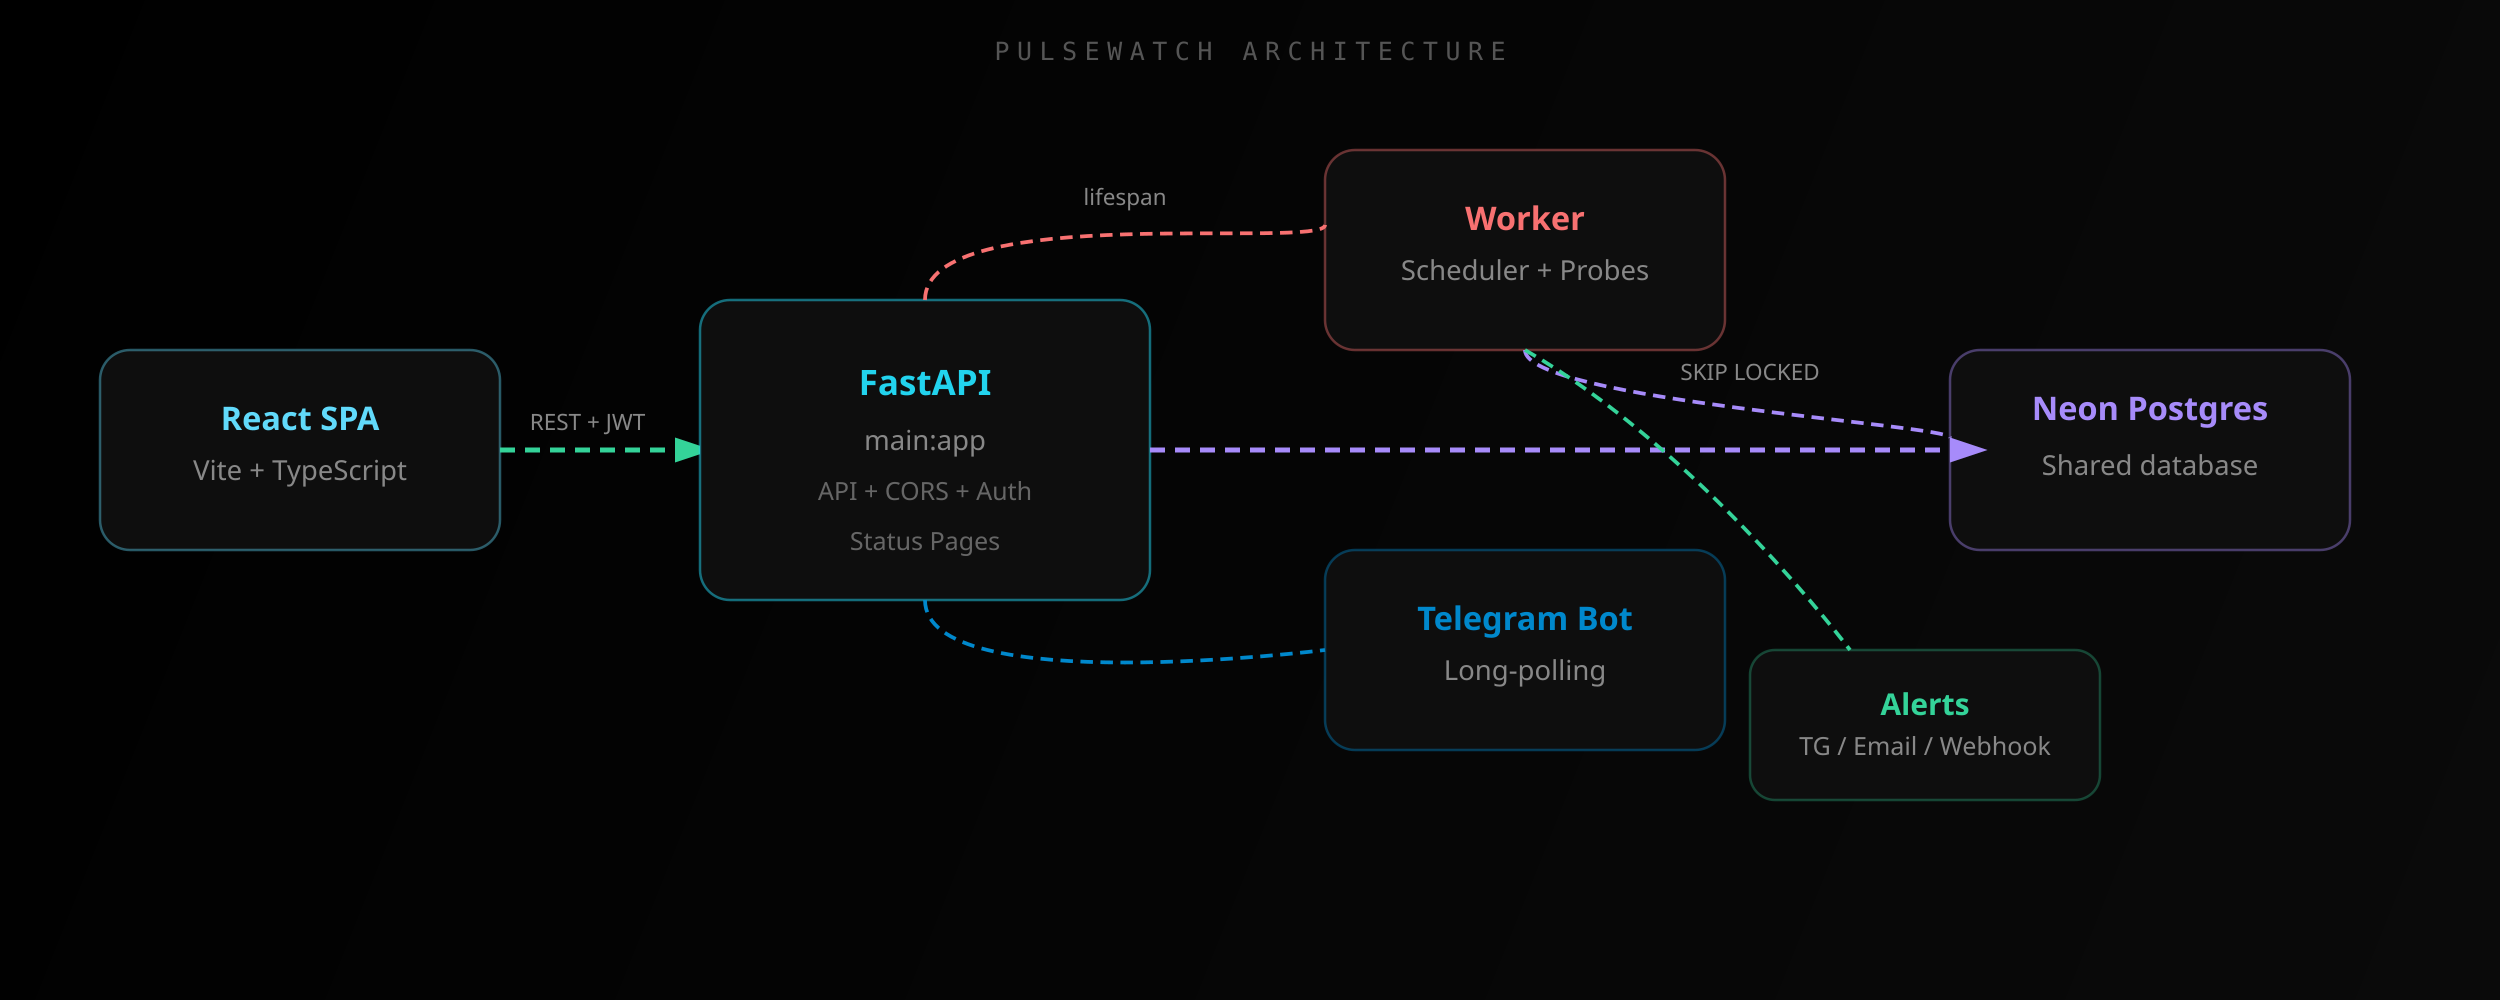
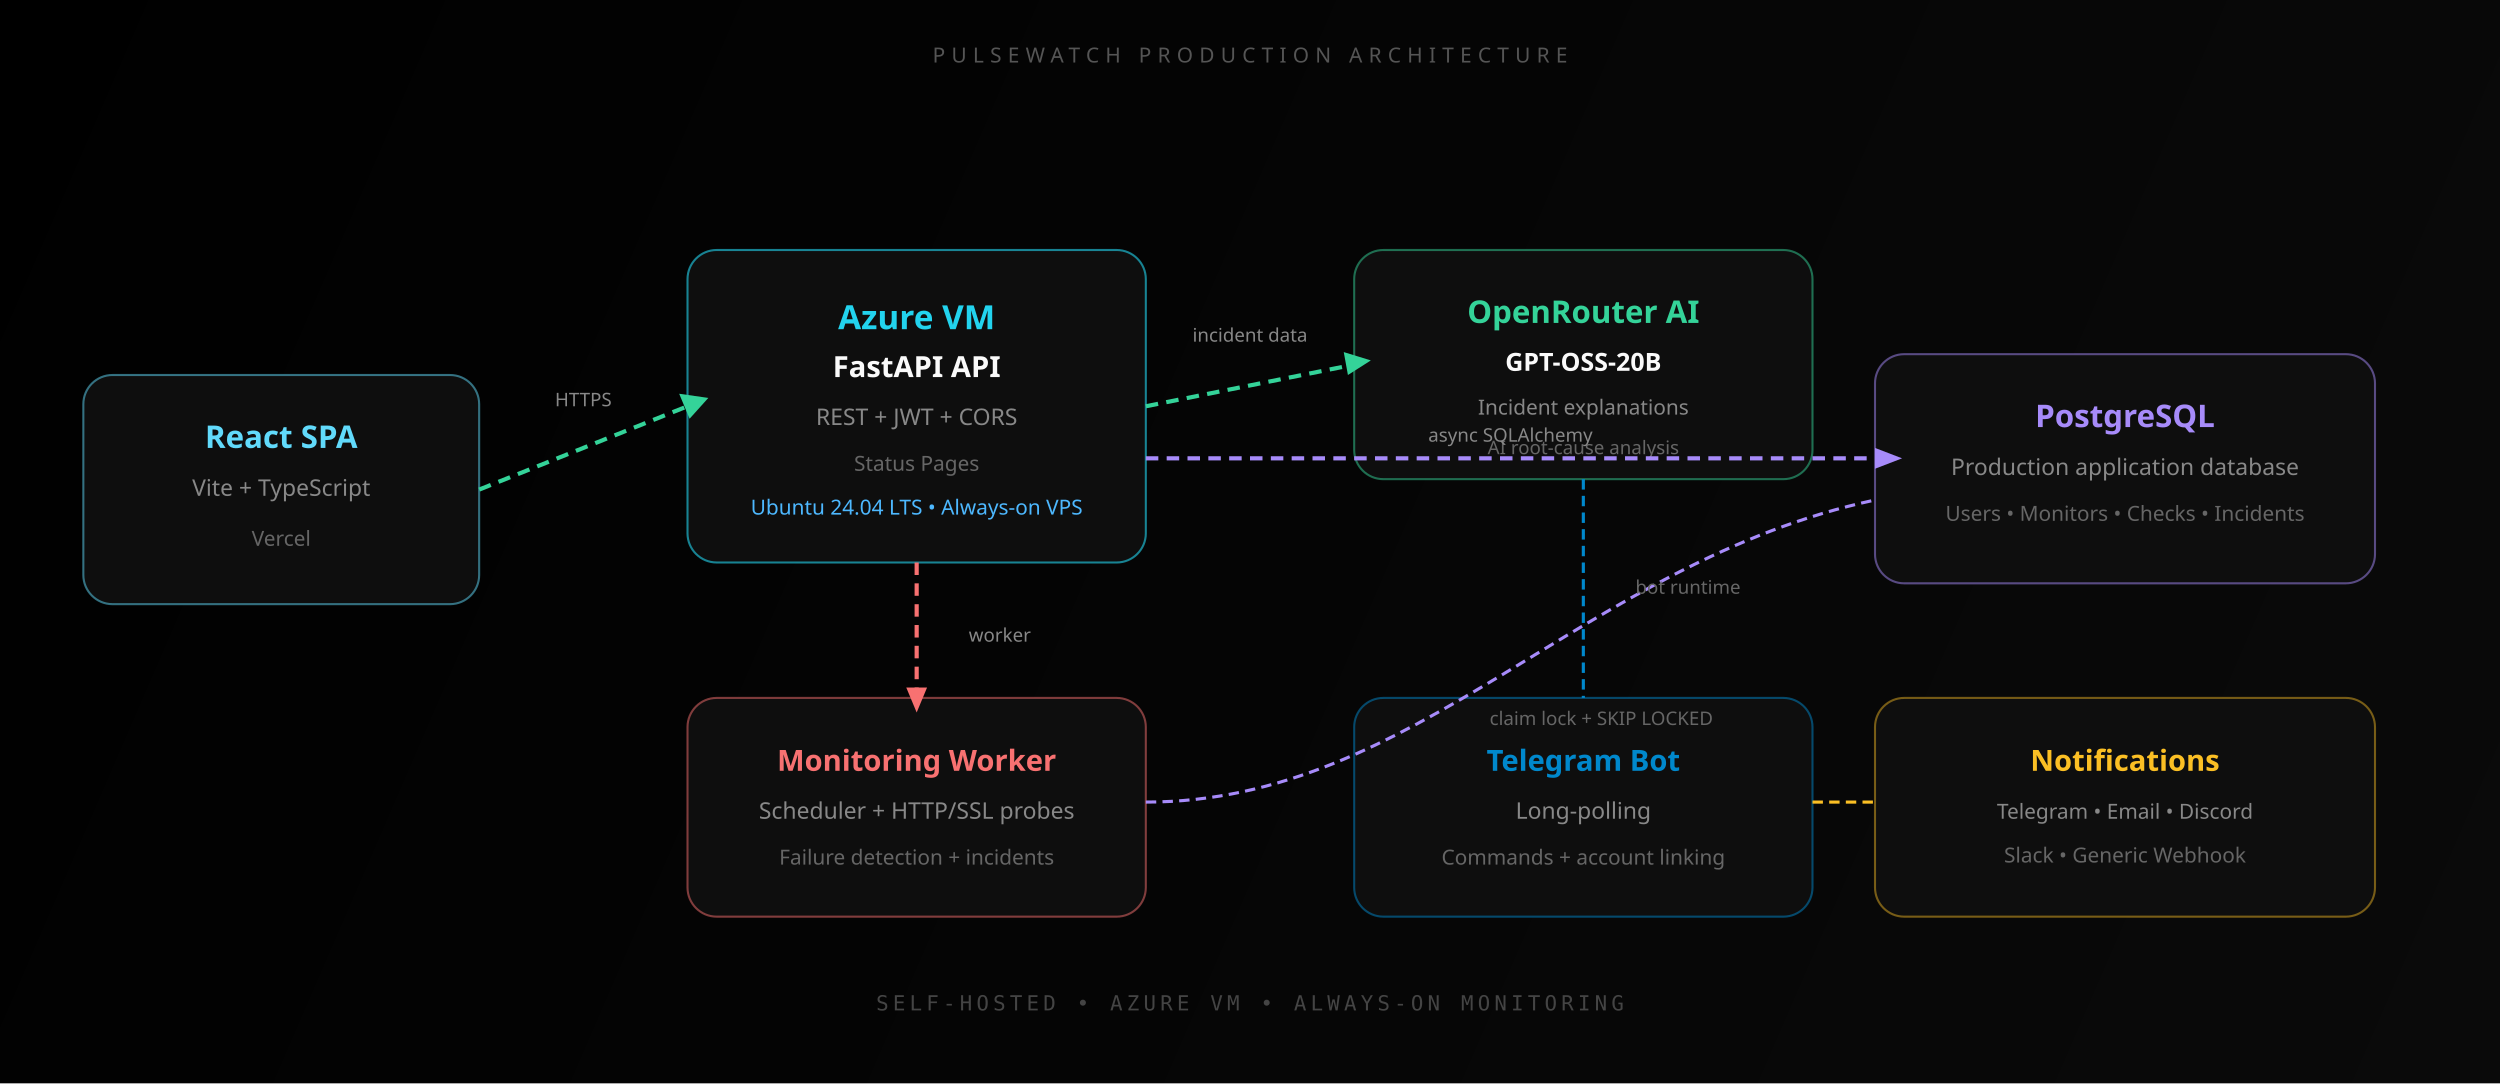
- <svg xmlns="http://www.w3.org/2000/svg" viewBox="0 0 1000 400" fill="none">
+ <svg xmlns="http://www.w3.org/2000/svg" viewBox="0 0 1200 520" fill="none">
  <defs>
-     <linearGradient id="bg2" x1="0" y1="0" x2="1000" y2="400" gradientUnits="userSpaceOnUse">
-       <stop offset="0%" stop-color="#000" />
-       <stop offset="100%" stop-color="#0a0a0a" />
+     <linearGradient id="bg" x1="0" y1="0" x2="1200" y2="520" gradientUnits="userSpaceOnUse">
+       <stop offset="0" stop-color="#000" />
+       <stop offset="1" stop-color="#0a0a0a" />
    </linearGradient>
  </defs>
-   <rect width="1000" height="400" fill="url(#bg2)" />
-   <rect x="40" y="140" width="160" height="80" rx="12" fill="#0e0e0e" stroke="#61dafb" stroke-opacity="0.4" />
-   <text x="120" y="172" fill="#61dafb" font-family="system-ui" font-size="13" font-weight="600" text-anchor="middle">React SPA</text>
-   <text x="120" y="192" fill="#888" font-family="system-ui" font-size="11" text-anchor="middle">Vite + TypeScript</text>
-   <line x1="200" y1="180" x2="270" y2="180" stroke="#34d399" stroke-width="2" stroke-dasharray="6 4" />
-   <polygon points="270,175 285,180 270,185" fill="#34d399" />
-   <text x="235" y="172" fill="#888" font-family="system-ui" font-size="9" text-anchor="middle">REST + JWT</text>
-   <rect x="280" y="120" width="180" height="120" rx="12" fill="#0e0e0e" stroke="#22d3ee" stroke-opacity="0.5" />
-   <text x="370" y="158" fill="#22d3ee" font-family="system-ui" font-size="14" font-weight="700" text-anchor="middle">FastAPI</text>
-   <text x="370" y="180" fill="#888" font-family="system-ui" font-size="11" text-anchor="middle">main:app</text>
-   <text x="370" y="200" fill="#666" font-family="system-ui" font-size="10" text-anchor="middle">API + CORS + Auth</text>
-   <text x="370" y="220" fill="#666" font-family="system-ui" font-size="10" text-anchor="middle">Status Pages</text>
-   <rect x="530" y="60" width="160" height="80" rx="12" fill="#0e0e0e" stroke="#f87171" stroke-opacity="0.4" />
-   <text x="610" y="92" fill="#f87171" font-family="system-ui" font-size="13" font-weight="600" text-anchor="middle">Worker</text>
-   <text x="610" y="112" fill="#888" font-family="system-ui" font-size="11" text-anchor="middle">Scheduler + Probes</text>
-   <path d="M370 120 C370 80 530 100 530 90" stroke="#f87171" stroke-width="1.5" stroke-dasharray="5 3" fill="none" />
-   <text x="450" y="82" fill="#888" font-family="system-ui" font-size="9" text-anchor="middle">lifespan</text>
-   <rect x="530" y="220" width="160" height="80" rx="12" fill="#0e0e0e" stroke="#0088cc" stroke-opacity="0.4" />
-   <text x="610" y="252" fill="#0088cc" font-family="system-ui" font-size="13" font-weight="600" text-anchor="middle">Telegram Bot</text>
-   <text x="610" y="272" fill="#888" font-family="system-ui" font-size="11" text-anchor="middle">Long-polling</text>
-   <path d="M370 240 C370 280 530 260 530 260" stroke="#0088cc" stroke-width="1.5" stroke-dasharray="5 3" fill="none" />
-   <rect x="780" y="140" width="160" height="80" rx="12" fill="#0e0e0e" stroke="#a78bfa" stroke-opacity="0.4" />
-   <text x="860" y="168" fill="#a78bfa" font-family="system-ui" font-size="13" font-weight="600" text-anchor="middle">Neon Postgres</text>
-   <text x="860" y="190" fill="#888" font-family="system-ui" font-size="11" text-anchor="middle">Shared database</text>
-   <line x1="460" y1="180" x2="780" y2="180" stroke="#a78bfa" stroke-width="2" stroke-dasharray="6 4" />
-   <polygon points="780,175 795,180 780,185" fill="#a78bfa" />
-   <path d="M610 140 C610 160 780 170 780 175" stroke="#a78bfa" stroke-width="1.5" stroke-dasharray="5 3" fill="none" />
-   <text x="700" y="152" fill="#888" font-family="system-ui" font-size="9" text-anchor="middle">SKIP LOCKED</text>
-   <rect x="700" y="260" width="140" height="60" rx="10" fill="#0e0e0e" stroke="#34d399" stroke-opacity="0.3" />
-   <text x="770" y="286" fill="#34d399" font-family="system-ui" font-size="12" font-weight="600" text-anchor="middle">Alerts</text>
-   <text x="770" y="302" fill="#888" font-family="system-ui" font-size="10" text-anchor="middle">TG / Email / Webhook</text>
-   <path d="M610 140 C680 180 740 260 740 260" stroke="#34d399" stroke-width="1.5" stroke-dasharray="5 3" fill="none" />
-   <text x="500" y="24" fill="#555" font-family="'JetBrains Mono',monospace" font-size="10" text-anchor="middle" letter-spacing="3">PULSEWATCH ARCHITECTURE</text>
+   <rect width="1200" height="520" fill="url(#bg)" />
+   <text x="600" y="30" fill="#555" font-family="system-ui" font-size="10" text-anchor="middle" letter-spacing="3">PULSEWATCH PRODUCTION ARCHITECTURE</text>
+   <rect x="40" y="180" width="190" height="110" rx="14" fill="#0e0e0e" stroke="#61dafb" stroke-opacity="0.5" />
+   <text x="135" y="215" fill="#61dafb" font-family="system-ui" font-size="15" font-weight="700" text-anchor="middle">React SPA</text>
+   <text x="135" y="238" fill="#888" font-family="system-ui" font-size="11" text-anchor="middle">Vite + TypeScript</text>
+   <text x="135" y="262" fill="#666" font-family="system-ui" font-size="10" text-anchor="middle">Vercel</text>
+   <rect x="330" y="120" width="220" height="150" rx="14" fill="#0e0e0e" stroke="#22d3ee" stroke-opacity="0.6" />
+   <text x="440" y="158" fill="#22d3ee" font-family="system-ui" font-size="16" font-weight="700" text-anchor="middle">Azure VM</text>
+   <text x="440" y="181" fill="#fafafa" font-family="system-ui" font-size="14" font-weight="600" text-anchor="middle">FastAPI API</text>
+   <text x="440" y="204" fill="#888" font-family="system-ui" font-size="11" text-anchor="middle">REST + JWT + CORS</text>
+   <text x="440" y="226" fill="#666" font-family="system-ui" font-size="10" text-anchor="middle">Status Pages</text>
+   <text x="440" y="247" fill="#4db8ff" font-family="system-ui" font-size="10" text-anchor="middle">Ubuntu 24.04 LTS • Always-on VPS</text>
+   <rect x="330" y="335" width="220" height="105" rx="14" fill="#0e0e0e" stroke="#f87171" stroke-opacity="0.5" />
+   <text x="440" y="370" fill="#f87171" font-family="system-ui" font-size="14" font-weight="700" text-anchor="middle">Monitoring Worker</text>
+   <text x="440" y="393" fill="#888" font-family="system-ui" font-size="11" text-anchor="middle">Scheduler + HTTP/SSL probes</text>
+   <text x="440" y="415" fill="#666" font-family="system-ui" font-size="10" text-anchor="middle">Failure detection + incidents</text>
+   <rect x="650" y="335" width="220" height="105" rx="14" fill="#0e0e0e" stroke="#0088cc" stroke-opacity="0.5" />
+   <text x="760" y="370" fill="#0088cc" font-family="system-ui" font-size="14" font-weight="700" text-anchor="middle">Telegram Bot</text>
+   <text x="760" y="393" fill="#888" font-family="system-ui" font-size="11" text-anchor="middle">Long-polling</text>
+   <text x="760" y="415" fill="#666" font-family="system-ui" font-size="10" text-anchor="middle">Commands + account linking</text>
+   <rect x="900" y="170" width="240" height="110" rx="14" fill="#0e0e0e" stroke="#a78bfa" stroke-opacity="0.5" />
+   <text x="1020" y="205" fill="#a78bfa" font-family="system-ui" font-size="15" font-weight="700" text-anchor="middle">PostgreSQL</text>
+   <text x="1020" y="228" fill="#888" font-family="system-ui" font-size="11" text-anchor="middle">Production application database</text>
+   <text x="1020" y="250" fill="#666" font-family="system-ui" font-size="10" text-anchor="middle">Users • Monitors • Checks • Incidents</text>
+   <rect x="650" y="120" width="220" height="110" rx="14" fill="#0e0e0e" stroke="#34d399" stroke-opacity="0.5" />
+   <text x="760" y="155" fill="#34d399" font-family="system-ui" font-size="15" font-weight="700" text-anchor="middle">OpenRouter AI</text>
+   <text x="760" y="178" fill="#fafafa" font-family="system-ui" font-size="12" font-weight="600" text-anchor="middle">GPT-OSS-20B</text>
+   <text x="760" y="199" fill="#888" font-family="system-ui" font-size="10" text-anchor="middle">Incident explanations</text>
+   <text x="760" y="218" fill="#666" font-family="system-ui" font-size="9" text-anchor="middle">AI root-cause analysis</text>
+   <rect x="900" y="335" width="240" height="105" rx="14" fill="#0e0e0e" stroke="#fbbf24" stroke-opacity="0.45" />
+   <text x="1020" y="370" fill="#fbbf24" font-family="system-ui" font-size="14" font-weight="700" text-anchor="middle">Notifications</text>
+   <text x="1020" y="393" fill="#888" font-family="system-ui" font-size="10" text-anchor="middle">Telegram • Email • Discord</text>
+   <text x="1020" y="414" fill="#666" font-family="system-ui" font-size="10" text-anchor="middle">Slack • Generic Webhook</text>
+   <line x1="230" y1="235" x2="330" y2="195" stroke="#34d399" stroke-width="2" stroke-dasharray="6 4" />
+   <polygon points="326,189 340,191 331,201" fill="#34d399" />
+   <text x="280" y="195" fill="#888" font-family="system-ui" font-size="9" text-anchor="middle">HTTPS</text>
+   <path d="M440 270 C440 300 440 315 440 335" stroke="#f87171" stroke-width="2" stroke-dasharray="6 4" />
+   <polygon points="435,330 440,342 445,330" fill="#f87171" />
+   <text x="465" y="308" fill="#888" font-family="system-ui" font-size="9">worker</text>
+   <line x1="550" y1="195" x2="650" y2="175" stroke="#34d399" stroke-width="2" stroke-dasharray="6 4" />
+   <polygon points="645,169 658,173 647,180" fill="#34d399" />
+   <text x="600" y="164" fill="#888" font-family="system-ui" font-size="9" text-anchor="middle">incident data</text>
+   <line x1="550" y1="220" x2="900" y2="220" stroke="#a78bfa" stroke-width="2" stroke-dasharray="6 4" />
+   <polygon points="900,215 913,220 900,225" fill="#a78bfa" />
+   <text x="725" y="212" fill="#888" font-family="system-ui" font-size="9" text-anchor="middle">async SQLAlchemy</text>
+   <path d="M550 385 C680 385 760 270 900 240" stroke="#a78bfa" stroke-width="1.5" stroke-dasharray="5 3" fill="none" />
+   <text x="715" y="348" fill="#666" font-family="system-ui" font-size="9">claim lock + SKIP LOCKED</text>
+   <line x1="760" y1="230" x2="760" y2="335" stroke="#0088cc" stroke-width="1.5" stroke-dasharray="5 3" />
+   <text x="785" y="285" fill="#666" font-family="system-ui" font-size="9">bot runtime</text>
+   <line x1="870" y1="385" x2="900" y2="385" stroke="#fbbf24" stroke-width="1.5" stroke-dasharray="5 3" />
+   <text x="600" y="485" fill="#444" font-family="'JetBrains Mono',monospace" font-size="10" text-anchor="middle" letter-spacing="2">SELF-HOSTED • AZURE VM • ALWAYS-ON MONITORING</text>
</svg>
